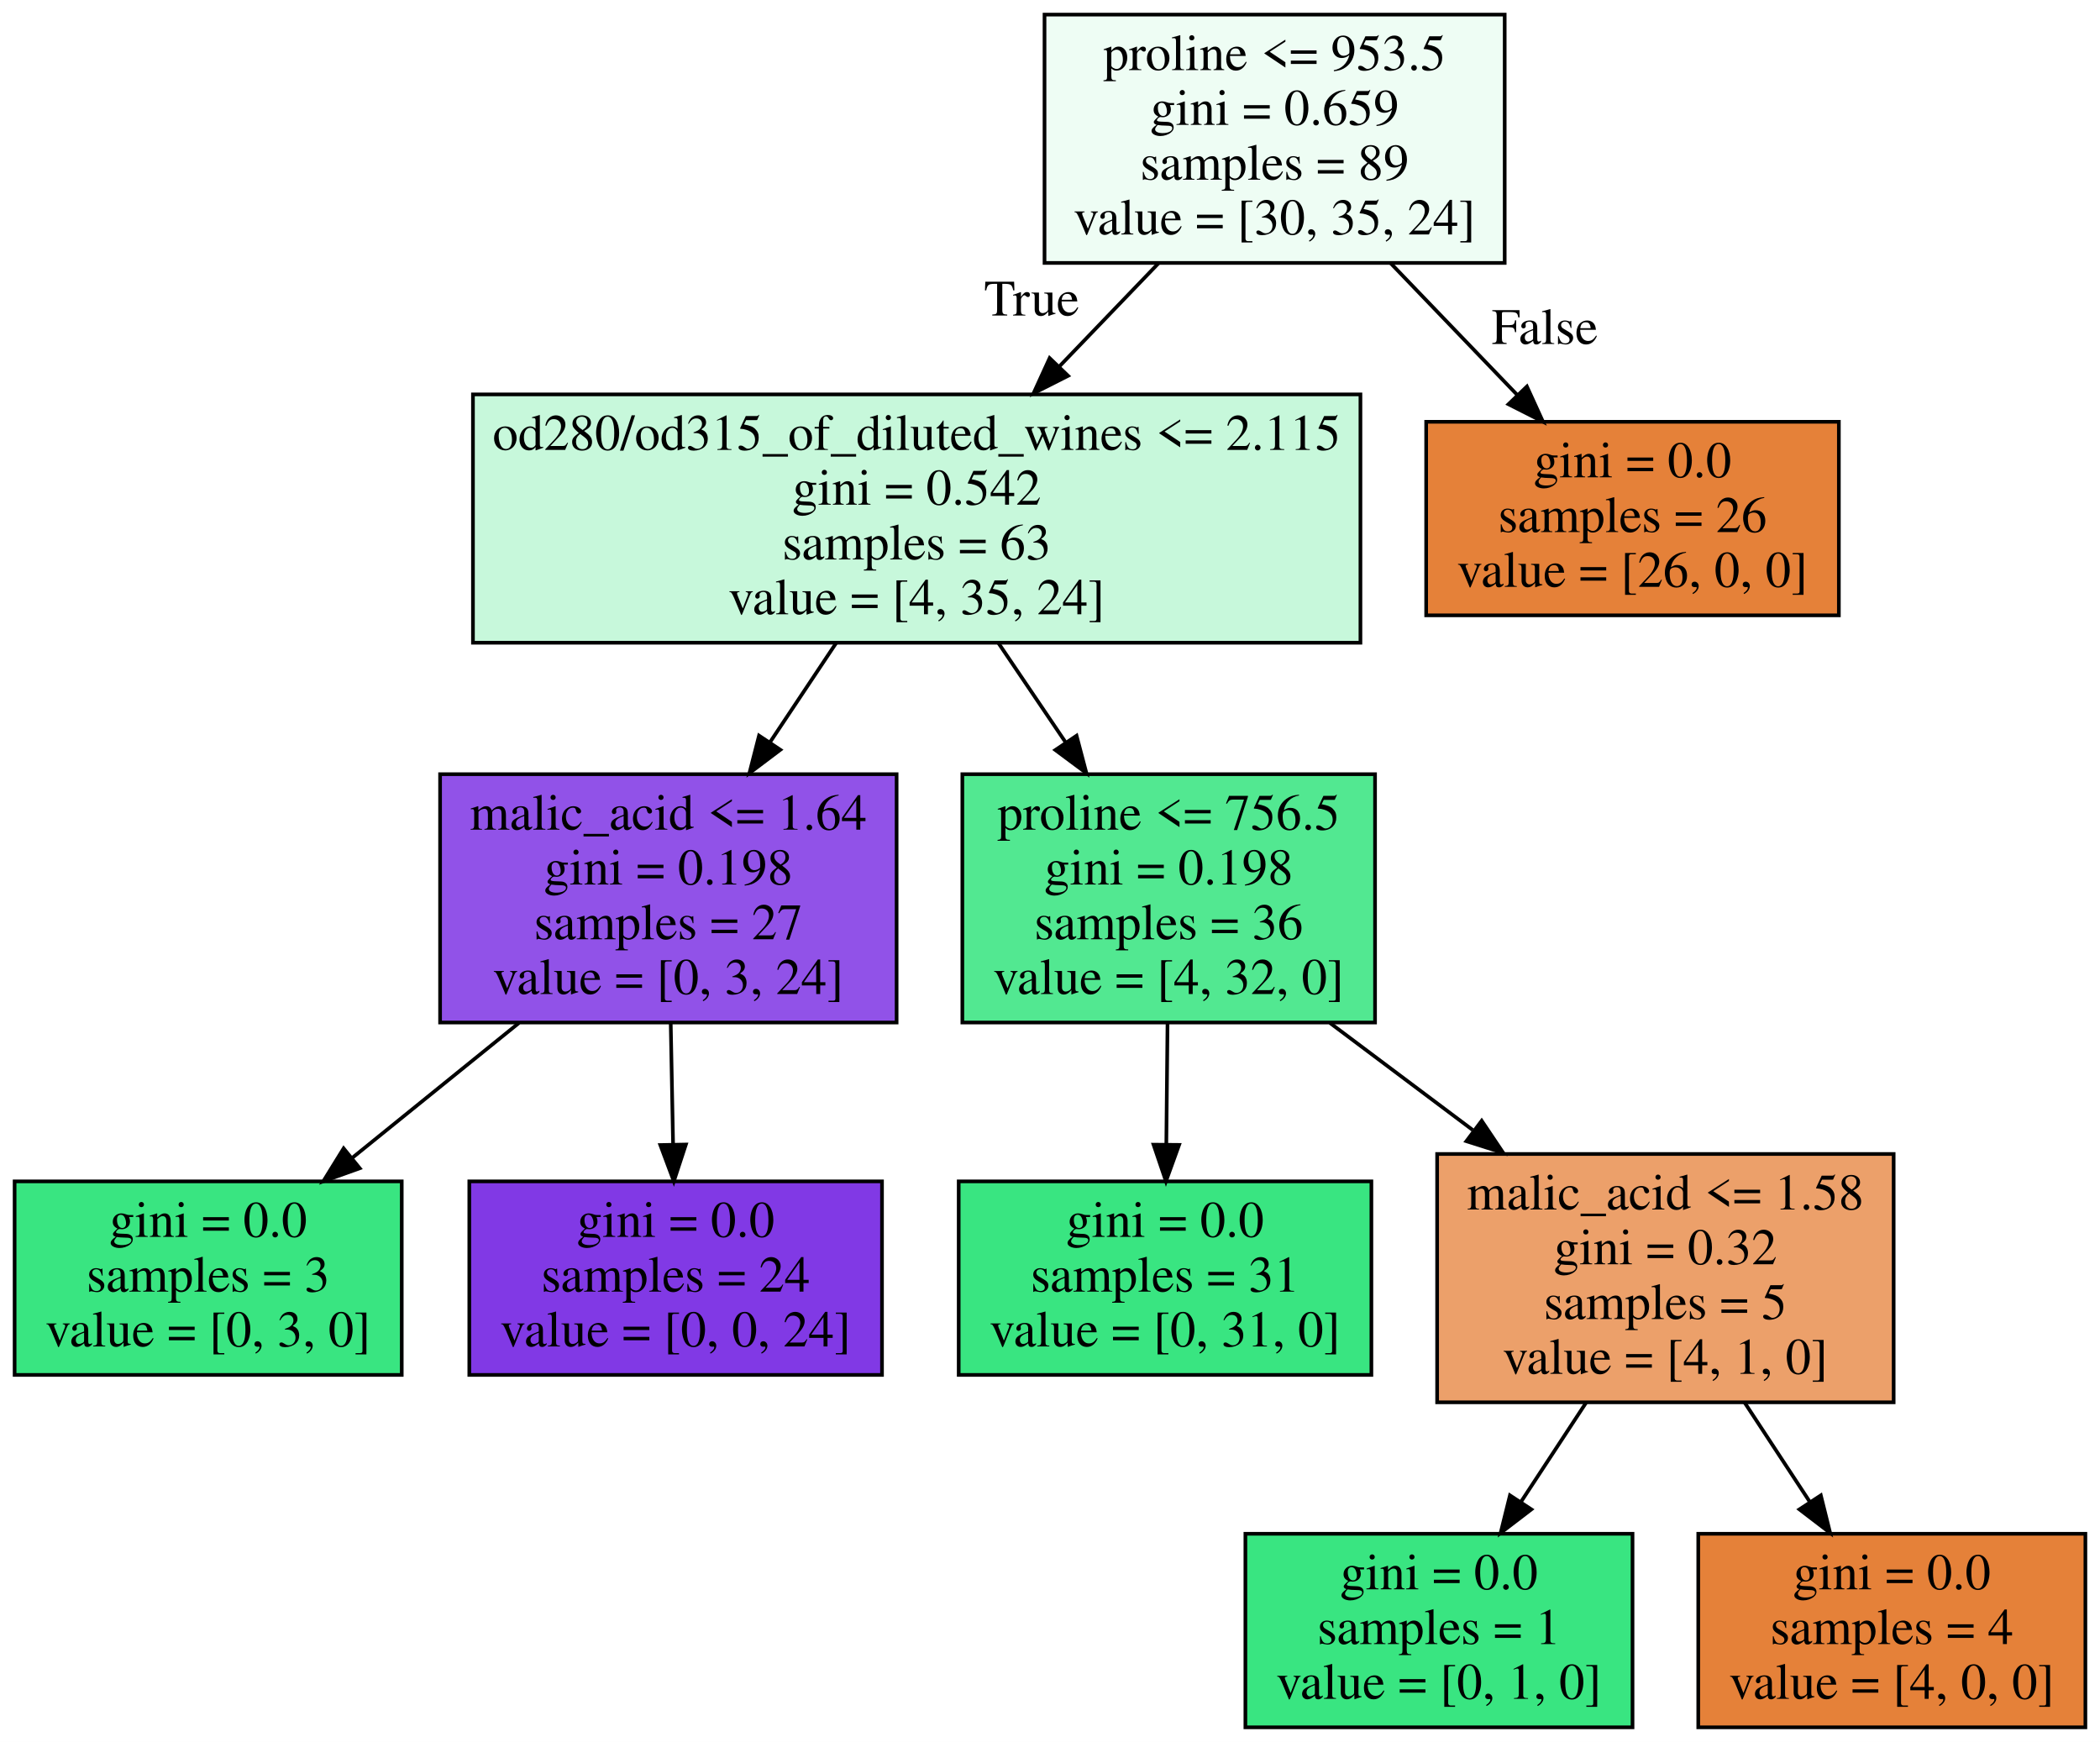
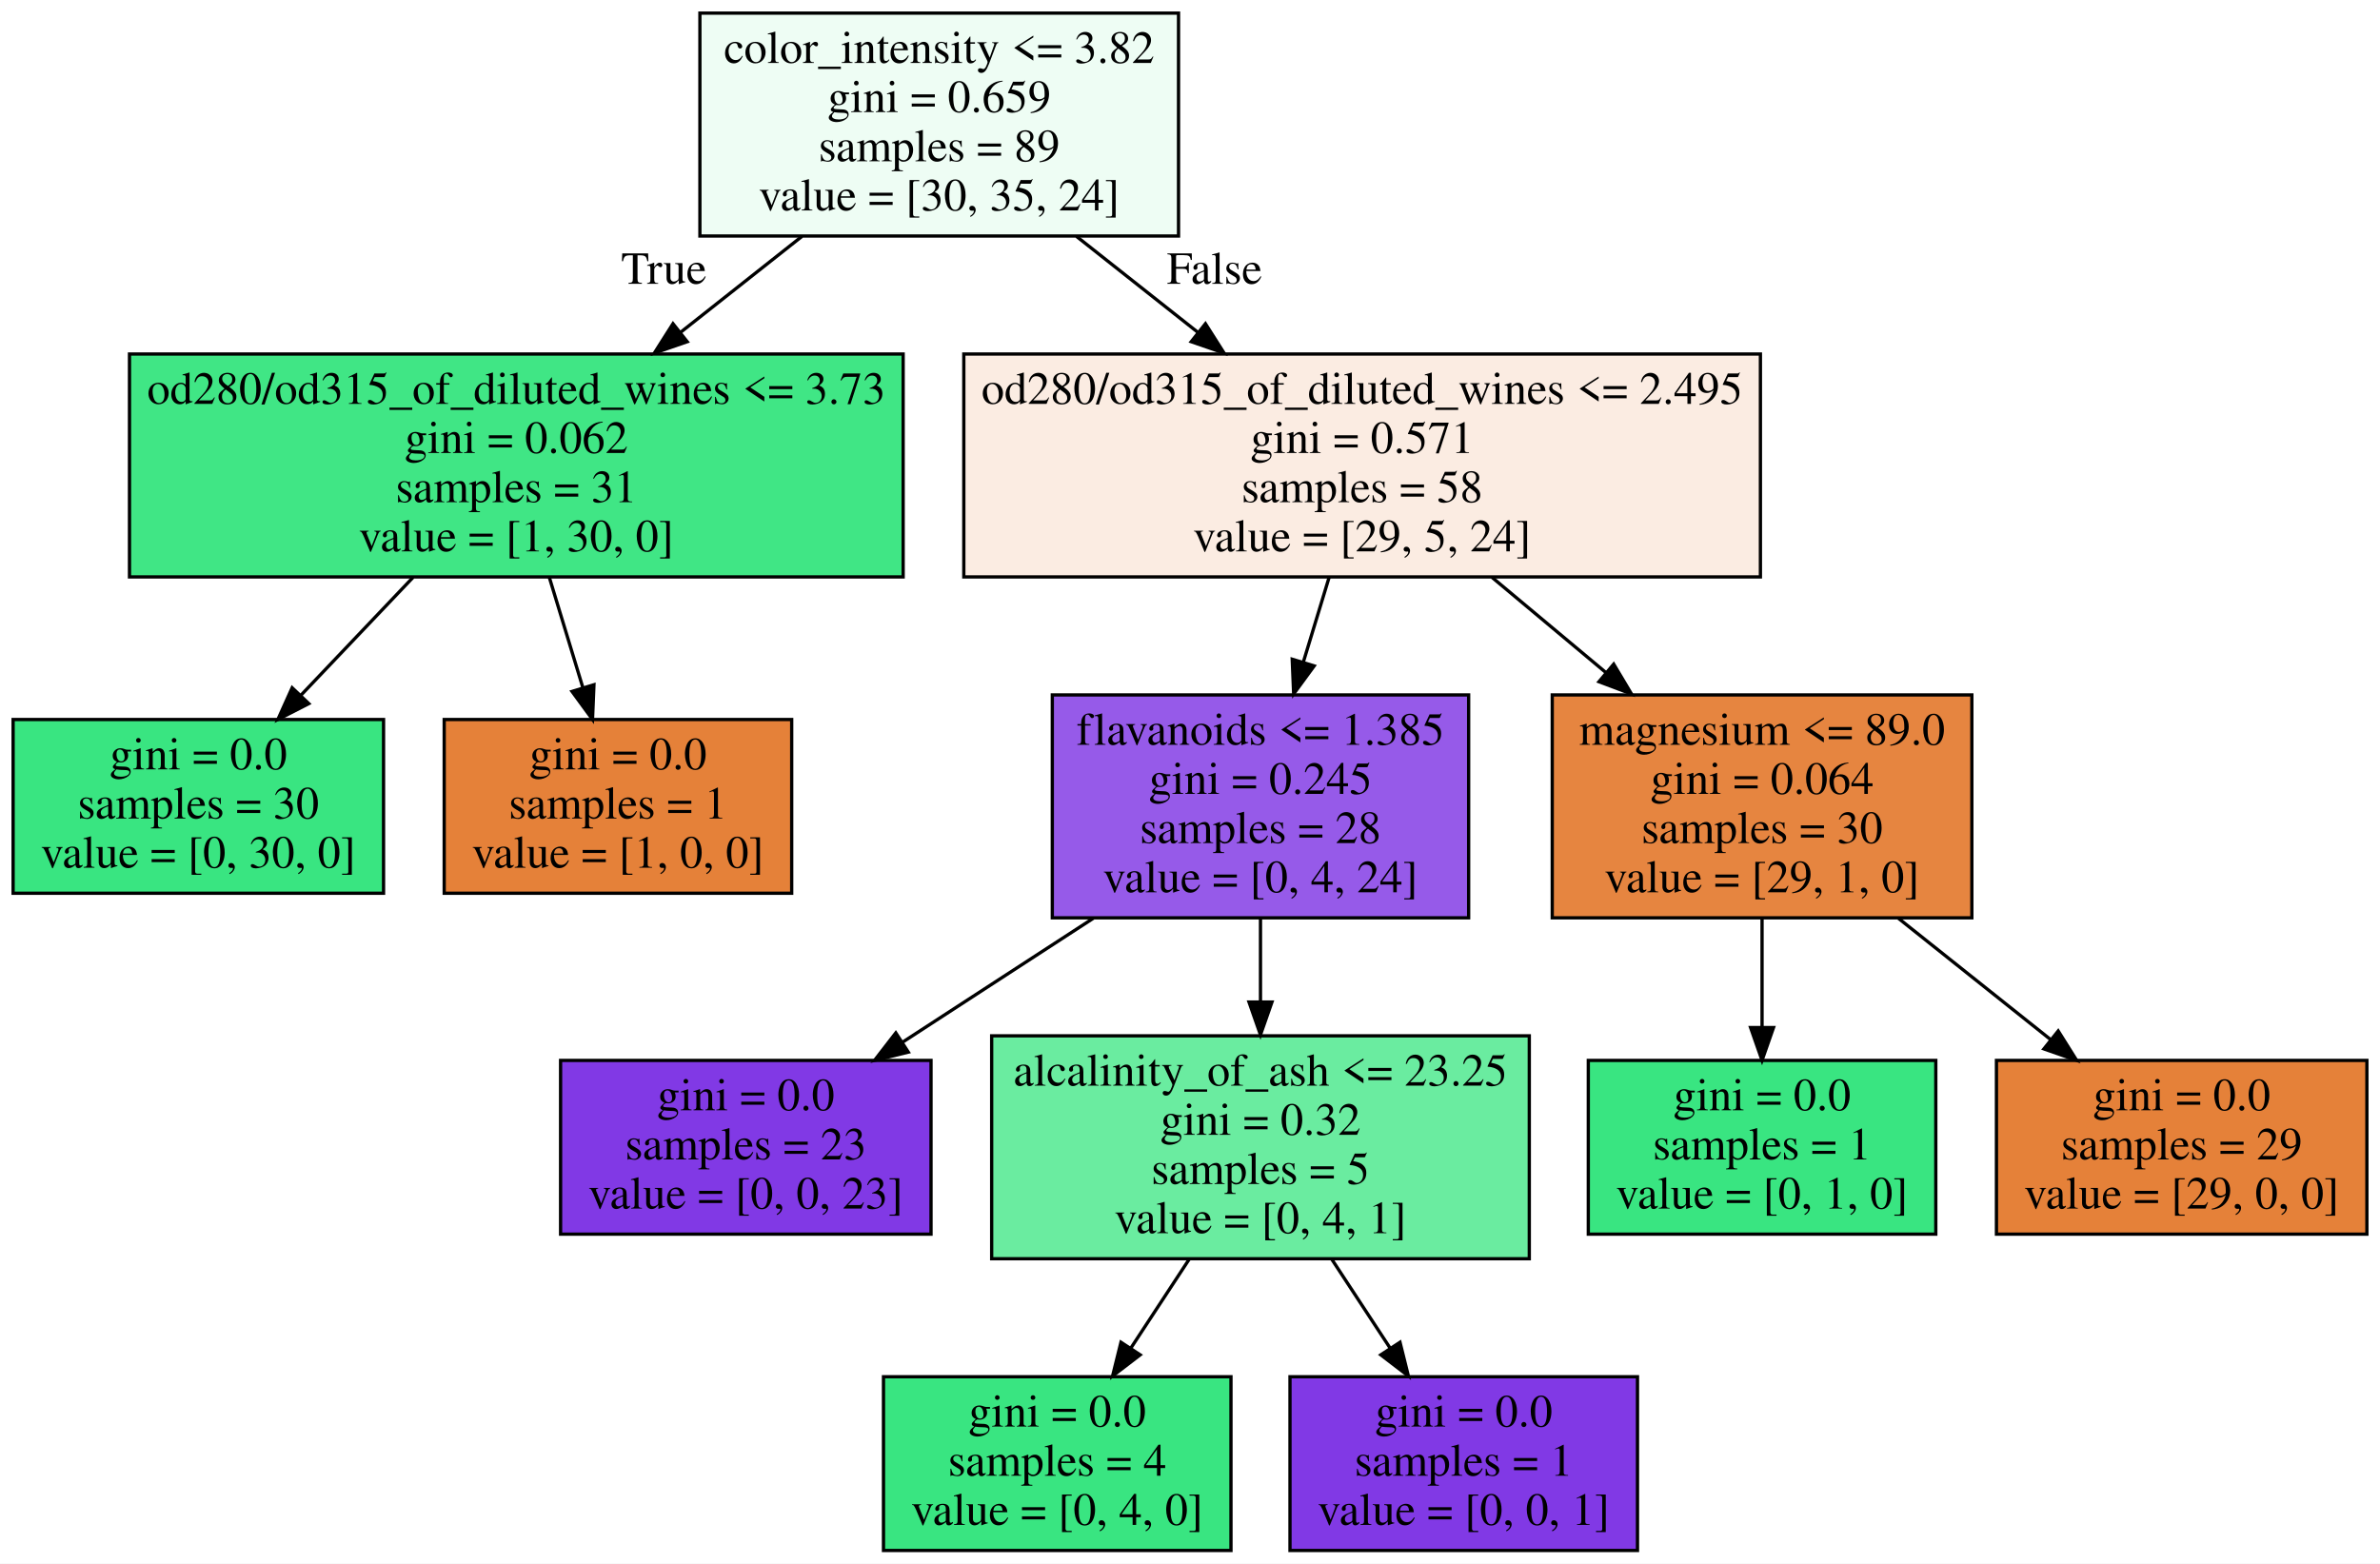
- <svg xmlns="http://www.w3.org/2000/svg" width="575pt" height="477pt" viewBox="0.00 0.00 575.00 477.00">
+ <svg xmlns="http://www.w3.org/2000/svg" width="726pt" height="477pt" viewBox="0.00 0.00 726.00 477.00">
  <g id="graph0" class="graph" transform="scale(1 1) rotate(0) translate(4 473)">
-     <polygon fill="white" stroke="transparent" points="-4,4 -4,-473 571,-473 571,4 -4,4" />
+     <polygon fill="white" stroke="transparent" points="-4,4 -4,-473 722,-473 722,4 -4,4" />
    <g id="node1" class="node">
-       <polygon fill="#eefdf4" stroke="black" points="408,-469 282,-469 282,-401 408,-401 408,-469" />
-       <text text-anchor="middle" x="345" y="-453.8" font-family="Times,serif" font-size="14.00">proline &lt;= 953.5</text>
-       <text text-anchor="middle" x="345" y="-438.8" font-family="Times,serif" font-size="14.00">gini = 0.659</text>
-       <text text-anchor="middle" x="345" y="-423.8" font-family="Times,serif" font-size="14.00">samples = 89</text>
-       <text text-anchor="middle" x="345" y="-408.8" font-family="Times,serif" font-size="14.00">value = [30, 35, 24]</text>
+       <polygon fill="#eefdf4" stroke="black" points="355.5,-469 209.5,-469 209.5,-401 355.5,-401 355.5,-469" />
+       <text text-anchor="middle" x="282.5" y="-453.8" font-family="Times,serif" font-size="14.00">color_intensity &lt;= 3.82</text>
+       <text text-anchor="middle" x="282.5" y="-438.8" font-family="Times,serif" font-size="14.00">gini = 0.659</text>
+       <text text-anchor="middle" x="282.5" y="-423.8" font-family="Times,serif" font-size="14.00">samples = 89</text>
+       <text text-anchor="middle" x="282.5" y="-408.8" font-family="Times,serif" font-size="14.00">value = [30, 35, 24]</text>
    </g>
    <g id="node2" class="node">
-       <polygon fill="#c7f8db" stroke="black" points="368.5,-365 125.5,-365 125.5,-297 368.5,-297 368.5,-365" />
-       <text text-anchor="middle" x="247" y="-349.8" font-family="Times,serif" font-size="14.00">od280/od315_of_diluted_wines &lt;= 2.115</text>
-       <text text-anchor="middle" x="247" y="-334.8" font-family="Times,serif" font-size="14.00">gini = 0.542</text>
-       <text text-anchor="middle" x="247" y="-319.8" font-family="Times,serif" font-size="14.00">samples = 63</text>
-       <text text-anchor="middle" x="247" y="-304.8" font-family="Times,serif" font-size="14.00">value = [4, 35, 24]</text>
+       <polygon fill="#40e685" stroke="black" points="271.5,-365 35.5,-365 35.5,-297 271.5,-297 271.5,-365" />
+       <text text-anchor="middle" x="153.5" y="-349.8" font-family="Times,serif" font-size="14.00">od280/od315_of_diluted_wines &lt;= 3.73</text>
+       <text text-anchor="middle" x="153.5" y="-334.8" font-family="Times,serif" font-size="14.00">gini = 0.062</text>
+       <text text-anchor="middle" x="153.5" y="-319.8" font-family="Times,serif" font-size="14.00">samples = 31</text>
+       <text text-anchor="middle" x="153.5" y="-304.8" font-family="Times,serif" font-size="14.00">value = [1, 30, 0]</text>
    </g>
    <g id="edge1" class="edge">
-       <path fill="none" stroke="black" d="M313.18,-400.88C304.54,-391.89 295.08,-382.04 286.08,-372.68" />
-       <polygon fill="black" stroke="black" points="288.45,-370.09 278.99,-365.3 283.4,-374.94 288.45,-370.09" />
-       <text text-anchor="middle" x="278.49" y="-386.59" font-family="Times,serif" font-size="14.00">True</text>
+       <path fill="none" stroke="black" d="M240.62,-400.88C228.79,-391.53 215.8,-381.26 203.54,-371.57" />
+       <polygon fill="black" stroke="black" points="205.63,-368.76 195.61,-365.3 201.29,-374.25 205.63,-368.76" />
+       <text text-anchor="middle" x="198.52" y="-386.43" font-family="Times,serif" font-size="14.00">True</text>
+     </g>
+     <g id="node5" class="node">
+       <polygon fill="#fbece2" stroke="black" points="533,-365 290,-365 290,-297 533,-297 533,-365" />
+       <text text-anchor="middle" x="411.5" y="-349.8" font-family="Times,serif" font-size="14.00">od280/od315_of_diluted_wines &lt;= 2.495</text>
+       <text text-anchor="middle" x="411.5" y="-334.8" font-family="Times,serif" font-size="14.00">gini = 0.571</text>
+       <text text-anchor="middle" x="411.5" y="-319.8" font-family="Times,serif" font-size="14.00">samples = 58</text>
+       <text text-anchor="middle" x="411.5" y="-304.8" font-family="Times,serif" font-size="14.00">value = [29, 5, 24]</text>
+     </g>
+     <g id="edge4" class="edge">
+       <path fill="none" stroke="black" d="M324.38,-400.88C336.21,-391.53 349.2,-381.26 361.46,-371.57" />
+       <polygon fill="black" stroke="black" points="363.71,-374.25 369.39,-365.3 359.37,-368.76 363.71,-374.25" />
+       <text text-anchor="middle" x="366.48" y="-386.43" font-family="Times,serif" font-size="14.00">False</text>
+     </g>
+     <g id="node3" class="node">
+       <polygon fill="#39e581" stroke="black" points="113,-253.5 0,-253.5 0,-200.5 113,-200.5 113,-253.5" />
+       <text text-anchor="middle" x="56.5" y="-238.3" font-family="Times,serif" font-size="14.00">gini = 0.0</text>
+       <text text-anchor="middle" x="56.5" y="-223.3" font-family="Times,serif" font-size="14.00">samples = 30</text>
+       <text text-anchor="middle" x="56.5" y="-208.3" font-family="Times,serif" font-size="14.00">value = [0, 30, 0]</text>
+     </g>
+     <g id="edge2" class="edge">
+       <path fill="none" stroke="black" d="M122.01,-296.88C111.03,-285.34 98.71,-272.39 87.75,-260.86" />
+       <polygon fill="black" stroke="black" points="90.2,-258.35 80.77,-253.52 85.12,-263.18 90.2,-258.35" />
+     </g>
+     <g id="node4" class="node">
+       <polygon fill="#e58139" stroke="black" points="237.5,-253.5 131.5,-253.5 131.5,-200.5 237.5,-200.5 237.5,-253.5" />
+       <text text-anchor="middle" x="184.5" y="-238.3" font-family="Times,serif" font-size="14.00">gini = 0.0</text>
+       <text text-anchor="middle" x="184.5" y="-223.3" font-family="Times,serif" font-size="14.00">samples = 1</text>
+       <text text-anchor="middle" x="184.5" y="-208.3" font-family="Times,serif" font-size="14.00">value = [1, 0, 0]</text>
+     </g>
+     <g id="edge3" class="edge">
+       <path fill="none" stroke="black" d="M163.56,-296.88C166.84,-286.11 170.49,-274.11 173.81,-263.18" />
+       <polygon fill="black" stroke="black" points="177.18,-264.11 176.74,-253.52 170.49,-262.07 177.18,-264.11" />
+     </g>
+     <g id="node6" class="node">
+       <polygon fill="#965ae9" stroke="black" points="444,-261 317,-261 317,-193 444,-193 444,-261" />
+       <text text-anchor="middle" x="380.5" y="-245.8" font-family="Times,serif" font-size="14.00">flavanoids &lt;= 1.385</text>
+       <text text-anchor="middle" x="380.5" y="-230.8" font-family="Times,serif" font-size="14.00">gini = 0.245</text>
+       <text text-anchor="middle" x="380.5" y="-215.8" font-family="Times,serif" font-size="14.00">samples = 28</text>
+       <text text-anchor="middle" x="380.5" y="-200.8" font-family="Times,serif" font-size="14.00">value = [0, 4, 24]</text>
+     </g>
+     <g id="edge5" class="edge">
+       <path fill="none" stroke="black" d="M401.44,-296.88C398.92,-288.6 396.18,-279.6 393.54,-270.91" />
+       <polygon fill="black" stroke="black" points="396.88,-269.85 390.62,-261.3 390.18,-271.89 396.88,-269.85" />
    </g>
    <g id="node11" class="node">
-       <polygon fill="#e58139" stroke="black" points="499.5,-357.5 386.5,-357.5 386.5,-304.5 499.5,-304.5 499.5,-357.5" />
-       <text text-anchor="middle" x="443" y="-342.3" font-family="Times,serif" font-size="14.00">gini = 0.0</text>
-       <text text-anchor="middle" x="443" y="-327.3" font-family="Times,serif" font-size="14.00">samples = 26</text>
-       <text text-anchor="middle" x="443" y="-312.3" font-family="Times,serif" font-size="14.00">value = [26, 0, 0]</text>
+       <polygon fill="#e68540" stroke="black" points="597.5,-261 469.5,-261 469.5,-193 597.5,-193 597.5,-261" />
+       <text text-anchor="middle" x="533.5" y="-245.8" font-family="Times,serif" font-size="14.00">magnesium &lt;= 89.0</text>
+       <text text-anchor="middle" x="533.5" y="-230.8" font-family="Times,serif" font-size="14.00">gini = 0.064</text>
+       <text text-anchor="middle" x="533.5" y="-215.8" font-family="Times,serif" font-size="14.00">samples = 30</text>
+       <text text-anchor="middle" x="533.5" y="-200.8" font-family="Times,serif" font-size="14.00">value = [29, 1, 0]</text>
    </g>
    <g id="edge10" class="edge">
-       <path fill="none" stroke="black" d="M376.82,-400.88C387.91,-389.34 400.35,-376.39 411.43,-364.86" />
-       <polygon fill="black" stroke="black" points="414.08,-367.16 418.48,-357.52 409.03,-362.31 414.08,-367.16" />
-       <text text-anchor="middle" x="418.98" y="-378.81" font-family="Times,serif" font-size="14.00">False</text>
-     </g>
-     <g id="node3" class="node">
-       <polygon fill="#9152e8" stroke="black" points="241.5,-261 116.5,-261 116.5,-193 241.5,-193 241.5,-261" />
-       <text text-anchor="middle" x="179" y="-245.8" font-family="Times,serif" font-size="14.00">malic_acid &lt;= 1.64</text>
-       <text text-anchor="middle" x="179" y="-230.8" font-family="Times,serif" font-size="14.00">gini = 0.198</text>
-       <text text-anchor="middle" x="179" y="-215.8" font-family="Times,serif" font-size="14.00">samples = 27</text>
-       <text text-anchor="middle" x="179" y="-200.8" font-family="Times,serif" font-size="14.00">value = [0, 3, 24]</text>
-     </g>
-     <g id="edge2" class="edge">
-       <path fill="none" stroke="black" d="M224.92,-296.88C219.16,-288.24 212.88,-278.82 206.86,-269.79" />
-       <polygon fill="black" stroke="black" points="209.66,-267.68 201.2,-261.3 203.83,-271.56 209.66,-267.68" />
-     </g>
-     <g id="node6" class="node">
-       <polygon fill="#52e891" stroke="black" points="372.5,-261 259.5,-261 259.5,-193 372.5,-193 372.5,-261" />
-       <text text-anchor="middle" x="316" y="-245.8" font-family="Times,serif" font-size="14.00">proline &lt;= 756.5</text>
-       <text text-anchor="middle" x="316" y="-230.8" font-family="Times,serif" font-size="14.00">gini = 0.198</text>
-       <text text-anchor="middle" x="316" y="-215.8" font-family="Times,serif" font-size="14.00">samples = 36</text>
-       <text text-anchor="middle" x="316" y="-200.8" font-family="Times,serif" font-size="14.00">value = [4, 32, 0]</text>
-     </g>
-     <g id="edge5" class="edge">
-       <path fill="none" stroke="black" d="M269.4,-296.88C275.25,-288.24 281.62,-278.82 287.73,-269.79" />
-       <polygon fill="black" stroke="black" points="290.77,-271.54 293.47,-261.3 284.97,-267.62 290.77,-271.54" />
-     </g>
-     <g id="node4" class="node">
-       <polygon fill="#39e581" stroke="black" points="106,-149.5 0,-149.5 0,-96.5 106,-96.5 106,-149.5" />
-       <text text-anchor="middle" x="53" y="-134.3" font-family="Times,serif" font-size="14.00">gini = 0.0</text>
-       <text text-anchor="middle" x="53" y="-119.3" font-family="Times,serif" font-size="14.00">samples = 3</text>
-       <text text-anchor="middle" x="53" y="-104.3" font-family="Times,serif" font-size="14.00">value = [0, 3, 0]</text>
-     </g>
-     <g id="edge3" class="edge">
-       <path fill="none" stroke="black" d="M138.09,-192.88C123.42,-181.01 106.92,-167.65 92.38,-155.88" />
-       <polygon fill="black" stroke="black" points="94.5,-153.09 84.52,-149.52 90.09,-158.53 94.5,-153.09" />
-     </g>
-     <g id="node5" class="node">
-       <polygon fill="#8139e5" stroke="black" points="237.5,-149.5 124.5,-149.5 124.5,-96.5 237.5,-96.5 237.5,-149.5" />
-       <text text-anchor="middle" x="181" y="-134.3" font-family="Times,serif" font-size="14.00">gini = 0.0</text>
-       <text text-anchor="middle" x="181" y="-119.3" font-family="Times,serif" font-size="14.00">samples = 24</text>
-       <text text-anchor="middle" x="181" y="-104.3" font-family="Times,serif" font-size="14.00">value = [0, 0, 24]</text>
-     </g>
-     <g id="edge4" class="edge">
-       <path fill="none" stroke="black" d="M179.65,-192.88C179.86,-182.22 180.09,-170.35 180.3,-159.52" />
-       <polygon fill="black" stroke="black" points="183.8,-159.59 180.5,-149.52 176.8,-159.45 183.8,-159.59" />
+       <path fill="none" stroke="black" d="M451.11,-296.88C462.19,-287.62 474.35,-277.45 485.84,-267.85" />
+       <polygon fill="black" stroke="black" points="488.24,-270.4 493.67,-261.3 483.75,-265.03 488.24,-270.4" />
    </g>
    <g id="node7" class="node">
-       <polygon fill="#39e581" stroke="black" points="371.5,-149.5 258.5,-149.5 258.5,-96.5 371.5,-96.5 371.5,-149.5" />
-       <text text-anchor="middle" x="315" y="-134.3" font-family="Times,serif" font-size="14.00">gini = 0.0</text>
-       <text text-anchor="middle" x="315" y="-119.3" font-family="Times,serif" font-size="14.00">samples = 31</text>
-       <text text-anchor="middle" x="315" y="-104.3" font-family="Times,serif" font-size="14.00">value = [0, 31, 0]</text>
+       <polygon fill="#8139e5" stroke="black" points="280,-149.5 167,-149.5 167,-96.5 280,-96.5 280,-149.5" />
+       <text text-anchor="middle" x="223.5" y="-134.3" font-family="Times,serif" font-size="14.00">gini = 0.0</text>
+       <text text-anchor="middle" x="223.5" y="-119.3" font-family="Times,serif" font-size="14.00">samples = 23</text>
+       <text text-anchor="middle" x="223.5" y="-104.3" font-family="Times,serif" font-size="14.00">value = [0, 0, 23]</text>
    </g>
    <g id="edge6" class="edge">
-       <path fill="none" stroke="black" d="M315.68,-192.88C315.57,-182.33 315.46,-170.6 315.35,-159.85" />
-       <polygon fill="black" stroke="black" points="318.85,-159.49 315.25,-149.52 311.85,-159.55 318.85,-159.49" />
+       <path fill="none" stroke="black" d="M329.53,-192.88C310.82,-180.73 289.73,-167.03 271.31,-155.06" />
+       <polygon fill="black" stroke="black" points="273.07,-152.03 262.78,-149.52 269.26,-157.9 273.07,-152.03" />
    </g>
    <g id="node8" class="node">
-       <polygon fill="#eca06a" stroke="black" points="514.5,-157 389.5,-157 389.5,-89 514.5,-89 514.5,-157" />
-       <text text-anchor="middle" x="452" y="-141.8" font-family="Times,serif" font-size="14.00">malic_acid &lt;= 1.58</text>
-       <text text-anchor="middle" x="452" y="-126.8" font-family="Times,serif" font-size="14.00">gini = 0.32</text>
-       <text text-anchor="middle" x="452" y="-111.8" font-family="Times,serif" font-size="14.00">samples = 5</text>
-       <text text-anchor="middle" x="452" y="-96.8" font-family="Times,serif" font-size="14.00">value = [4, 1, 0]</text>
+       <polygon fill="#6aeca0" stroke="black" points="462.5,-157 298.5,-157 298.5,-89 462.5,-89 462.5,-157" />
+       <text text-anchor="middle" x="380.5" y="-141.8" font-family="Times,serif" font-size="14.00">alcalinity_of_ash &lt;= 23.25</text>
+       <text text-anchor="middle" x="380.5" y="-126.8" font-family="Times,serif" font-size="14.00">gini = 0.32</text>
+       <text text-anchor="middle" x="380.5" y="-111.8" font-family="Times,serif" font-size="14.00">samples = 5</text>
+       <text text-anchor="middle" x="380.5" y="-96.8" font-family="Times,serif" font-size="14.00">value = [0, 4, 1]</text>
    </g>
    <g id="edge7" class="edge">
-       <path fill="none" stroke="black" d="M360.16,-192.88C372.63,-183.53 386.32,-173.26 399.24,-163.57" />
-       <polygon fill="black" stroke="black" points="401.7,-166.1 407.6,-157.3 397.5,-160.5 401.7,-166.1" />
+       <path fill="none" stroke="black" d="M380.5,-192.88C380.5,-184.78 380.5,-175.98 380.5,-167.47" />
+       <polygon fill="black" stroke="black" points="384,-167.3 380.5,-157.3 377,-167.3 384,-167.3" />
    </g>
    <g id="node9" class="node">
-       <polygon fill="#39e581" stroke="black" points="443,-53 337,-53 337,0 443,0 443,-53" />
-       <text text-anchor="middle" x="390" y="-37.8" font-family="Times,serif" font-size="14.00">gini = 0.0</text>
-       <text text-anchor="middle" x="390" y="-22.8" font-family="Times,serif" font-size="14.00">samples = 1</text>
-       <text text-anchor="middle" x="390" y="-7.8" font-family="Times,serif" font-size="14.00">value = [0, 1, 0]</text>
+       <polygon fill="#39e581" stroke="black" points="371.5,-53 265.5,-53 265.5,0 371.5,0 371.5,-53" />
+       <text text-anchor="middle" x="318.5" y="-37.8" font-family="Times,serif" font-size="14.00">gini = 0.0</text>
+       <text text-anchor="middle" x="318.5" y="-22.8" font-family="Times,serif" font-size="14.00">samples = 4</text>
+       <text text-anchor="middle" x="318.5" y="-7.8" font-family="Times,serif" font-size="14.00">value = [0, 4, 0]</text>
    </g>
    <g id="edge8" class="edge">
-       <path fill="none" stroke="black" d="M430.32,-88.95C424.55,-80.17 418.32,-70.66 412.51,-61.82" />
-       <polygon fill="black" stroke="black" points="415.3,-59.68 406.89,-53.24 409.44,-63.52 415.3,-59.68" />
+       <path fill="none" stroke="black" d="M358.82,-88.95C353.05,-80.17 346.82,-70.66 341.01,-61.82" />
+       <polygon fill="black" stroke="black" points="343.8,-59.68 335.39,-53.24 337.94,-63.52 343.8,-59.68" />
    </g>
    <g id="node10" class="node">
-       <polygon fill="#e58139" stroke="black" points="567,-53 461,-53 461,0 567,0 567,-53" />
-       <text text-anchor="middle" x="514" y="-37.8" font-family="Times,serif" font-size="14.00">gini = 0.0</text>
-       <text text-anchor="middle" x="514" y="-22.8" font-family="Times,serif" font-size="14.00">samples = 4</text>
-       <text text-anchor="middle" x="514" y="-7.8" font-family="Times,serif" font-size="14.00">value = [4, 0, 0]</text>
+       <polygon fill="#8139e5" stroke="black" points="495.5,-53 389.5,-53 389.5,0 495.5,0 495.5,-53" />
+       <text text-anchor="middle" x="442.5" y="-37.8" font-family="Times,serif" font-size="14.00">gini = 0.0</text>
+       <text text-anchor="middle" x="442.5" y="-22.8" font-family="Times,serif" font-size="14.00">samples = 1</text>
+       <text text-anchor="middle" x="442.5" y="-7.8" font-family="Times,serif" font-size="14.00">value = [0, 0, 1]</text>
    </g>
    <g id="edge9" class="edge">
-       <path fill="none" stroke="black" d="M473.68,-88.95C479.45,-80.17 485.68,-70.66 491.49,-61.82" />
-       <polygon fill="black" stroke="black" points="494.56,-63.52 497.11,-53.24 488.7,-59.68 494.56,-63.52" />
+       <path fill="none" stroke="black" d="M402.18,-88.95C407.95,-80.17 414.18,-70.66 419.99,-61.82" />
+       <polygon fill="black" stroke="black" points="423.06,-63.52 425.61,-53.24 417.2,-59.68 423.06,-63.52" />
+     </g>
+     <g id="node12" class="node">
+       <polygon fill="#39e581" stroke="black" points="586.5,-149.5 480.5,-149.5 480.5,-96.5 586.5,-96.5 586.5,-149.5" />
+       <text text-anchor="middle" x="533.5" y="-134.3" font-family="Times,serif" font-size="14.00">gini = 0.0</text>
+       <text text-anchor="middle" x="533.5" y="-119.3" font-family="Times,serif" font-size="14.00">samples = 1</text>
+       <text text-anchor="middle" x="533.5" y="-104.3" font-family="Times,serif" font-size="14.00">value = [0, 1, 0]</text>
+     </g>
+     <g id="edge11" class="edge">
+       <path fill="none" stroke="black" d="M533.5,-192.88C533.5,-182.33 533.5,-170.6 533.5,-159.85" />
+       <polygon fill="black" stroke="black" points="537,-159.52 533.5,-149.52 530,-159.52 537,-159.52" />
+     </g>
+     <g id="node13" class="node">
+       <polygon fill="#e58139" stroke="black" points="718,-149.5 605,-149.5 605,-96.5 718,-96.5 718,-149.5" />
+       <text text-anchor="middle" x="661.5" y="-134.3" font-family="Times,serif" font-size="14.00">gini = 0.0</text>
+       <text text-anchor="middle" x="661.5" y="-119.3" font-family="Times,serif" font-size="14.00">samples = 29</text>
+       <text text-anchor="middle" x="661.5" y="-104.3" font-family="Times,serif" font-size="14.00">value = [29, 0, 0]</text>
+     </g>
+     <g id="edge12" class="edge">
+       <path fill="none" stroke="black" d="M575.06,-192.88C589.96,-181.01 606.73,-167.65 621.5,-155.88" />
+       <polygon fill="black" stroke="black" points="623.84,-158.49 629.47,-149.52 619.47,-153.01 623.84,-158.49" />
    </g>
  </g>
</svg>
